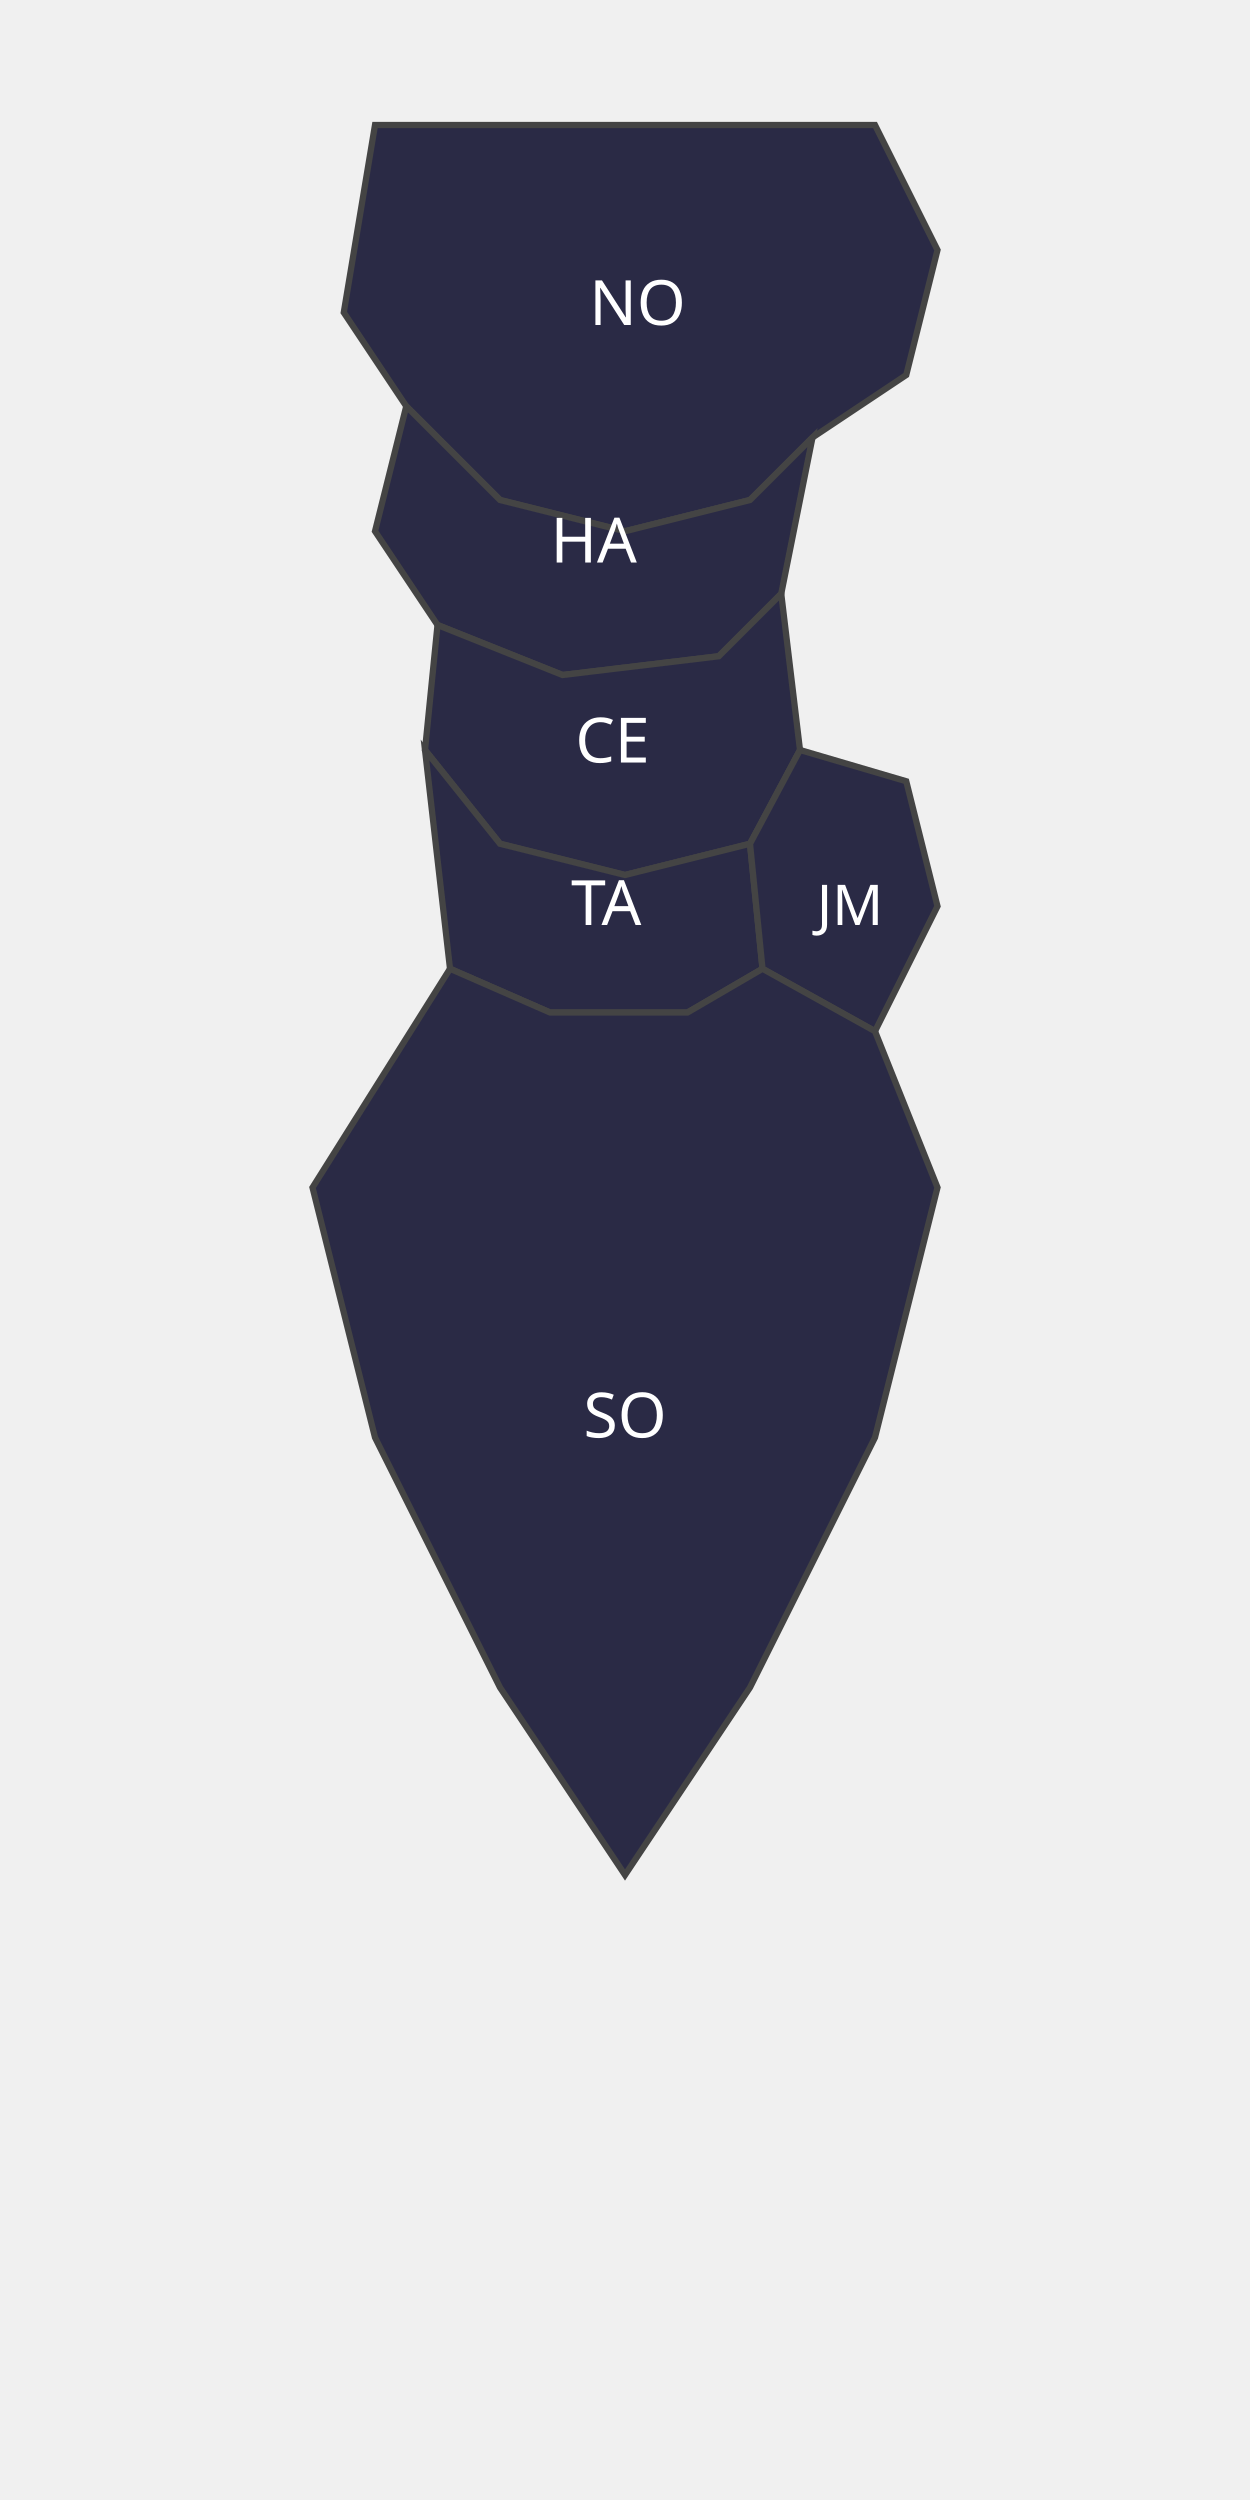
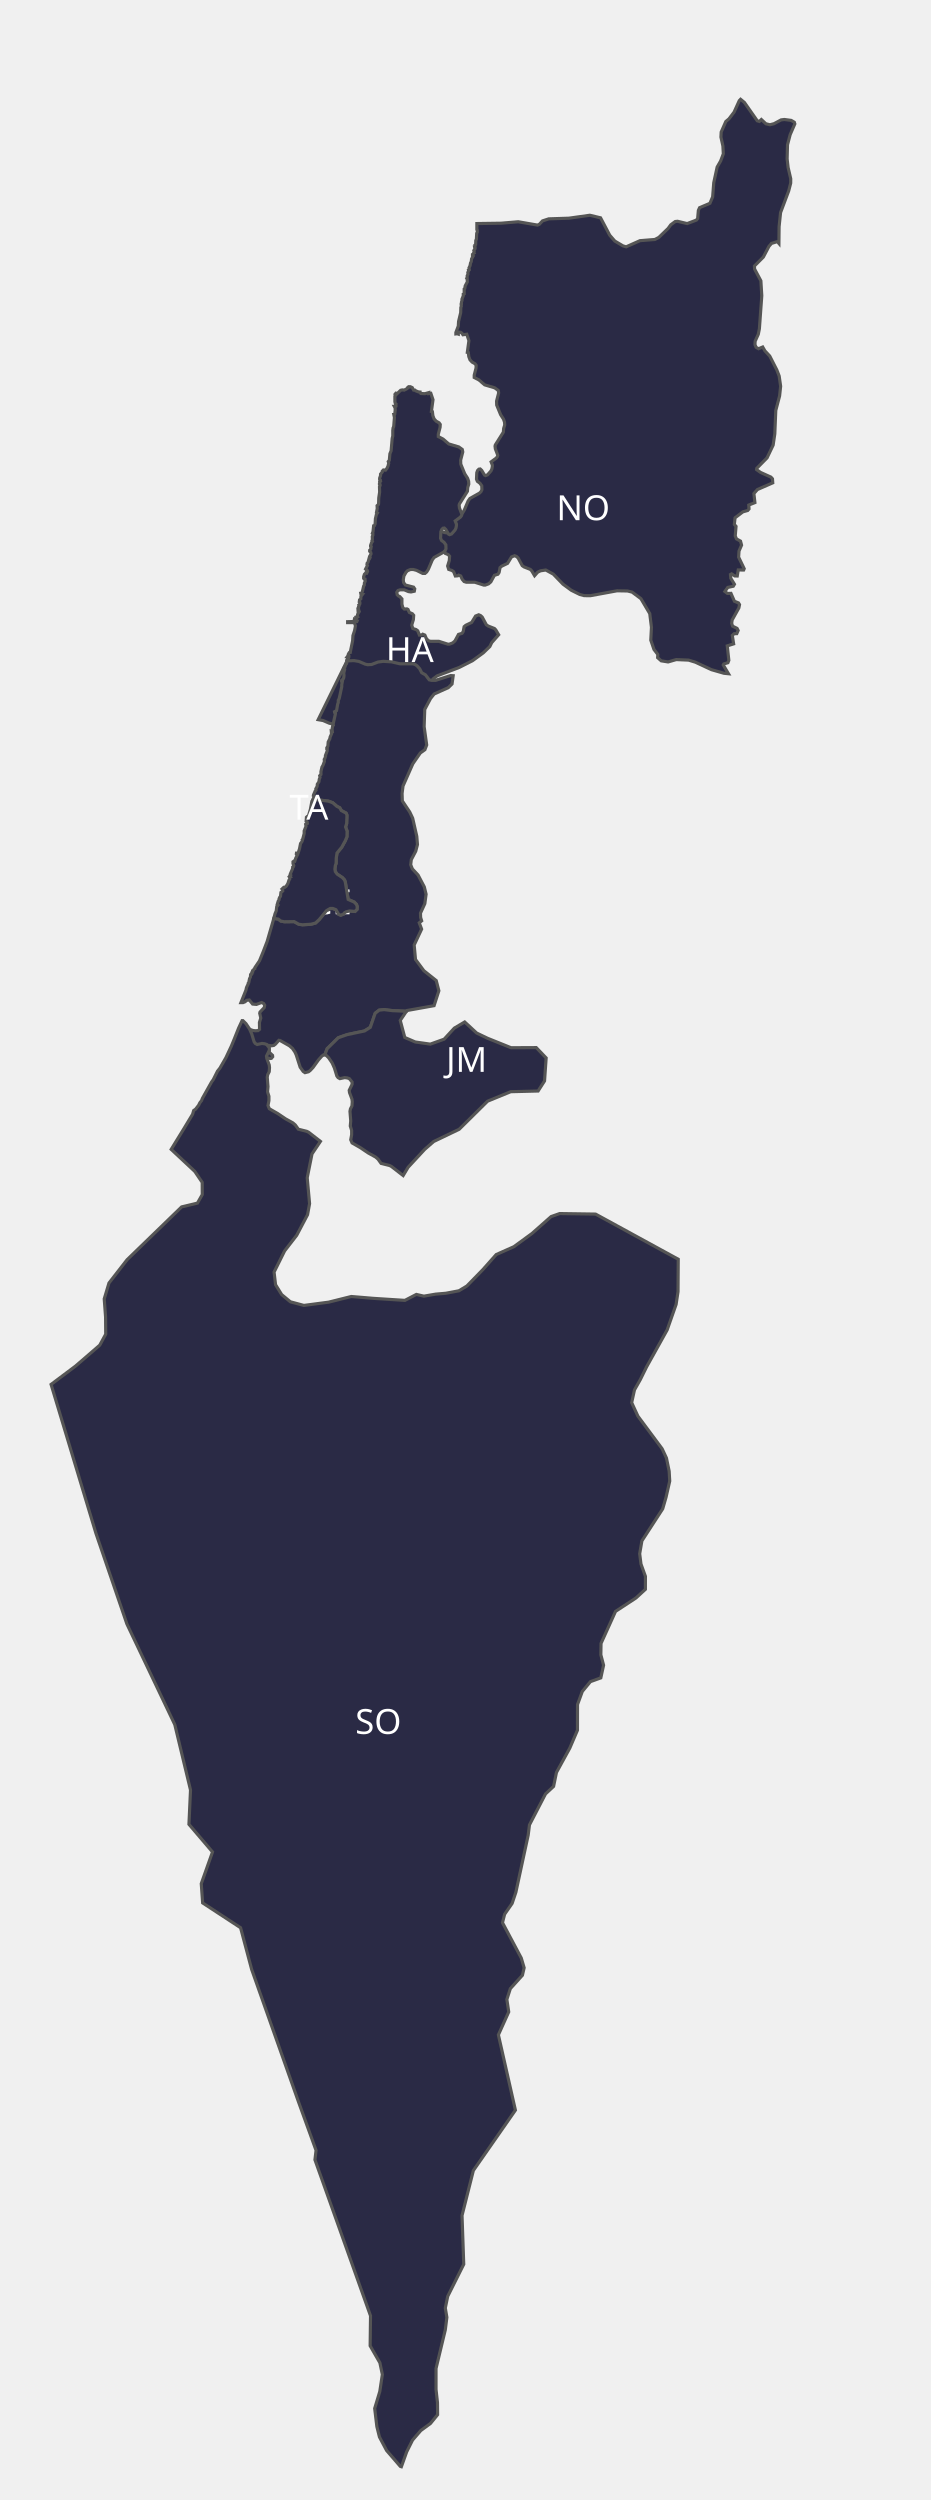
- <svg xmlns="http://www.w3.org/2000/svg" viewBox="0 0 200 400" width="200" height="400">
-   <path data-state="NO" d="M60,20 L140,20 L150,40 L145,60 L130,70 L120,80 L100,85 L80,80 L65,65 L55,50 Z" fill="#2a2a45" stroke="#444" stroke-width="1" />
-   <text x="102" y="52" text-anchor="middle" fill="white" font-size="10" font-family="sans-serif">NO</text>
-   <path data-state="HA" d="M65,65 L80,80 L100,85 L120,80 L130,70 L125,95 L115,105 L90,108 L70,100 L60,85 Z" fill="#2a2a45" stroke="#444" stroke-width="1" />
-   <text x="95" y="90" text-anchor="middle" fill="white" font-size="10" font-family="sans-serif">HA</text>
-   <path data-state="CE" d="M70,100 L90,108 L115,105 L125,95 L128,120 L120,135 L100,140 L80,135 L68,120 Z" fill="#2a2a45" stroke="#444" stroke-width="1" />
-   <text x="98" y="122" text-anchor="middle" fill="white" font-size="10" font-family="sans-serif">CE</text>
-   <path data-state="TA" d="M68,120 L80,135 L100,140 L120,135 L122,155 L110,162 L88,162 L72,155 Z" fill="#2a2a45" stroke="#444" stroke-width="1" />
-   <text x="97" y="148" text-anchor="middle" fill="white" font-size="10" font-family="sans-serif">TA</text>
-   <path data-state="JM" d="M120,135 L128,120 L145,125 L150,145 L140,165 L122,155 Z" fill="#2a2a45" stroke="#444" stroke-width="1" />
-   <text x="136" y="148" text-anchor="middle" fill="white" font-size="9" font-family="sans-serif">JM</text>
-   <path data-state="SO" d="M72,155 L88,162 L110,162 L122,155 L140,165 L150,190 L140,230 L120,270 L100,300 L80,270 L60,230 L50,190 Z" fill="#2a2a45" stroke="#444" stroke-width="1" />
-   <text x="100" y="230" text-anchor="middle" fill="white" font-size="10" font-family="sans-serif">SO</text>
+ <svg xmlns="http://www.w3.org/2000/svg" viewBox="0 0 295 793" style="max-width:300px;width:100%;height:auto;display:block;margin:0 auto;">
+   <style>
+     .district { fill: #2a2a45; stroke: #555; stroke-width: 1; cursor: pointer; transition: fill 0.3s; }
+     .district:hover { fill: #B8860B; }
+     .district.active { fill: #B8860B; }
+     .label { fill: #fff; font-size: 11px; font-family: sans-serif; pointer-events: none; text-anchor: middle; }
+   </style>
+   <path class="district" data-state="NO" id="hazafon" d="m 209.739,209.619 -1.14,-1.01 0.05,-1.03 -1.22,-1.58 -1,-2.94 0.21,-4.06 -0.54,-4.36 -2.8,-4.74 -2.79,-2.08 -1.46,-0.36 -3.31,-0.06 -8.43,1.55 -2.01,-0.01 -1.37,-0.36 -2.71,-1.34 -2.64,-1.94 -3.08,-3.19 -2.38,-1.3 -1.67,0.25 -0.92,0.46 -0.96,1.09 0,0 -0.91,-1.54 -0.43,-0.45 -2.01,-0.79 -0.57,-0.4 -1.3,-2.43 -0.48,-0.45 -0.62,-0.28 -1,0.39 -1.25,2.04 -1.87,0.9 -0.52,0.45 -0.29,1.53 -0.38,0.57 -1.11,0.34 -1.14,2.09 -0.72,0.62 -1.05,0.39 -0.48,0 -2.83,-0.9 -2.68,0 -0.72,-0.23 -0.62,-0.73 -0.43,-1.02 -0.67,-0.28 -0.29,0.22 -0.77,0.06 -0.52,-1.35 -0.53,-0.4 -1.05,-0.34 -0.34,-1.08 0.53,-1.75 0.09,-1.35 -0.43,-0.51 -0.95,-0.4 -0.43,-0.96 -0.34,-0.17 -0.81,0.06 -0.48,-0.46 -0.29,-1.07 0,-1.7 -0.67,-0.73 -0.33,-0.12 -0.49,-0.45 -0.14,-0.79 0.39,-0.57 0.67,-0.22 1.29,0 1.34,0.56 0.81,0.12 1.06,-0.23 0.14,-0.74 -0.38,-0.56 -2.59,-0.68 -0.57,-0.79 -0.1,-0.85 0.19,-1.19 0.67,-1.19 0.48,-0.51 0.96,-0.39 0.86,0 1.05,0.28 1.92,0.96 0.77,0 0.52,-0.45 0.53,-0.85 1.24,-2.94 0.58,-0.8 3.02,-1.69 0.47,-0.46 0.29,-0.62 -0.05,-1.24 -0.57,-0.8 -0.82,-0.62 -0.28,-0.68 0.09,-2.04 0.24,-0.68 0.43,-0.45 0.43,-0.06 0.48,0.46 0.87,1.47 0.33,0.17 0.62,-0.23 1.1,-1.24 0.29,-0.63 0.15,-0.79 0,-0.45 -0.39,-1.02 1.63,-1.19 0.38,-0.51 0.1,-0.4 -0.77,-2.04 -0.09,-0.85 0.09,-0.39 2.54,-4.03 0.1,-1.19 0.33,-1.08 -0.05,-0.9 -0.33,-0.96 -0.91,-1.42 -1.25,-3.06 -0.04,-1.25 0.67,-2.61 -0.15,-0.79 -1.1,-0.8 -3.21,-0.96 -1.77,-1.53 -1.53,-0.8 0,-0.74 0.57,-2.21 0.05,-0.9 -0.38,-0.52 -0.91,-0.51 -0.67,-0.73 -0.38,-1.02 -0.15,-1.25 -0.32,-0.08 0.51,-3.73 -0.69,-2.03 -1.2,0.17 0,0 -0.33,-0.49 -0.39,-0.29 -0.57,-0.05 -0.19,0.17 0,0.45 -0.34,-0.11 -0.43,0.05 0,-0.45 0.77,-2.04 0.09,-1.48 0.67,-2.78 0.05,-1.65 0.15,-0.34 -0.05,-0.68 0.09,-0.06 0,-0.57 0.2,-0.68 -0.05,-0.28 0.43,-1.08 0,-0.51 0.29,-0.12 0,-1.53 0.19,-0.17 0.14,-0.85 0.67,-1.25 -0.05,-0.8 -0.14,-0.28 0.14,-0.12 0,-0.74 0.24,-0.45 -0.04,-0.57 0.28,-0.62 -0.05,-0.17 0.24,-0.12 -0.09,-0.57 0.33,-0.68 0.15,-0.85 0.24,-0.46 0.09,-0.85 0.48,-0.85 -0.19,-0.11 0,-0.46 0.48,-0.4 -0.1,-0.11 0.15,-0.46 -0.1,-0.28 0.34,-0.51 -0.1,-0.57 0.14,0 -0.04,-0.62 0.23,-0.18 0.05,-1.3 0.19,-0.4 0.1,-1.88 0.19,-0.34 0,-0.62 -0.14,-0.18 0,-1.94 7.69,-0.11 5.43,-0.46 6.11,1.06 0.6,-0.26 0.99,-1.07 1.99,-0.65 6.38,-0.21 6.64,-0.93 3.41,0.81 2.9,5.51 1.62,1.86 2.6,1.54 1,0.29 4.38,-1.95 4.73,-0.38 1.25,-0.66 2.94,-2.83 0.85,-1.16 1.41,-1.04 0.75,-0.08 3.04,0.73 2.91,-1.1 0.41,-0.49 0.23,-2.59 0.39,-0.86 3.28,-1.39 0.86,-2.05 0.35,-4.48 1.08,-4.97 1.11,-1.93 0.85,-2.28 -0.14,-2.49 -0.62,-2.8 0.08,-1.6 1.47,-3.35 1,-0.84 1.62,-2.13 1.65,-3.64 0.41,-0.43 1.21,0.99 4.08,5.82 0.67,0.21 0.63,-0.61 0,0 1.44,1.35 1.28,0.31 1.29,-0.33 2.26,-1.21 1.03,-0.13 2.17,0.29 0.99,0.58 0.16,0.53 -1.48,3.42 -0.84,3.21 -0.12,4.47 0.31,2.73 0.83,3.57 -0.01,1.38 -0.64,2.49 -2.57,6.86 -0.47,4.48 -0.06,5.32 -0.5,-0.58 -1.85,0.56 -0.81,0.94 -1.78,3.4 -2.83,2.83 0.06,0.96 1.99,3.74 0.29,4.73 -0.76,10.48 -0.35,1.75 -1,2.21 -0.05,1.06 0.36,0.87 0.79,0.44 1.29,-0.56 0.72,1.24 1.52,1.63 2.24,4.39 0.75,1.94 0.47,3.25 -0.33,3.08 -1.21,4.61 -0.31,7.42 -0.53,3.58 -1.93,4.04 -3.27,3.32 -0.05,0.4 1.25,0.89 3.3,1.49 0.49,0.54 0.09,1.28 0,0 -4.86,2.12 -1.12,1.28 0.32,2.87 -1.95,0.77 0.08,1.24 -0.42,0.49 -1.52,0.43 -2.49,1.89 -0.23,2.09 0.54,0.63 -0.25,3.03 0.39,0.94 1.28,0.7 0.34,1.27 -0.82,1.9 -0.12,1.91 1.77,3.67 -0.17,0.42 -1.72,-0.02 -0.31,1.92 -0.79,-0.02 -1,-0.66 -0.37,0.2 0.11,1.21 1.16,1.88 -0.38,0.64 -1.74,0.37 -0.92,1.29 0.82,0.62 1.11,-0.03 1.1,2.51 1.29,0.52 0.33,0.55 -0.21,1.04 -2.13,3.83 -0.15,1.03 0.27,0.92 1.43,0.7 0.35,0.68 -0.43,1 -0.84,0.03 -0.58,0.53 0.42,2.69 -2.02,0.63 0.5,4.6 -0.3,0.75 -1.29,0.38 -0.18,0.33 1.65,2.78 -1.41,-0.14 -4,-1.15 -5.08,-2.37 -2.16,-0.66 -3.92,-0.17 -2.58,0.75 z" />
+   <text class="label" x="185" y="165">NO</text>
+   <path class="district" data-state="HA" id="hefa" d="m 110.079,209.629 -0.1,-0.17 0.2,-0.46 0.33,-0.16 0.14,-0.46 0,-0.11 -0.47,0 0.28,-0.39 0,-0.29 0.24,-0.45 0.39,-0.17 -0.05,-0.17 0.09,-0.05 0.72,-3.5 0.1,-1.64 0.52,-1.58 0.29,-1.53 -0.38,-1.01 -2.11,0 0,-0.29 1.87,-0.05 0.14,-0.12 0.1,-0.45 0.19,0.17 0.05,0.4 0.57,0 0.05,-0.12 -0.33,0 -0.15,-0.16 0,-0.23 0.19,-0.06 0.1,-0.39 0,-0.23 -0.19,-0.06 0,-0.16 0.19,-0.06 0.05,0.17 0.14,0 0.24,-0.17 -0.1,-0.17 0.05,-0.62 0.53,-0.91 -0.1,-0.28 -0.28,0.11 -0.05,-0.79 0.19,-0.11 0,-0.45 0.19,-0.34 -0.1,-0.23 0.34,-0.39 0,-0.4 -0.19,-0.17 0.09,-0.67 0.39,-0.29 0.05,-0.79 0.47,-0.62 -0.47,-0.06 -0.05,-0.28 0.24,0 0.28,-0.62 0.39,-1.7 0.19,-0.28 0.05,-0.73 0.24,-0.46 -0.05,-0.73 -0.29,-0.06 -0.14,-0.17 0,-0.56 0.24,-0.74 0.38,-0.39 0.34,0.05 0.28,-0.56 -0.05,-0.23 -0.33,-0.05 0,-0.34 -0.24,-0.17 0.57,-1.08 -0.14,-0.28 0.05,-0.45 0.29,-0.34 0.38,-1.41 0.19,0.11 0.1,-0.23 -0.1,-0.39 0.38,-0.74 -0.09,-0.45 -0.34,-0.34 0,-0.34 0.34,-0.34 0.14,-0.79 -0.19,-0.11 0,-0.29 0.29,-0.84 0.28,-0.4 -0.14,-0.23 0.14,-0.39 -0.04,-0.96 0.19,-0.4 0,-0.51 -0.15,-0.11 0.2,-0.57 0.19,-1.81 0.24,-0.06 0.24,-0.56 0.09,-1.64 0.29,-1.25 0.33,-0.56 -0.28,-0.17 0.24,-1.25 -0.05,-0.9 0.43,-0.4 0.05,-0.23 0.05,-1.81 0.28,-1.87 -0.05,-1.69 0.2,-0.4 0,-0.17 -0.2,-0.17 0,-0.28 0.1,-0.12 -0.05,-0.39 0.29,-0.23 -0.05,-0.34 -0.24,-0.17 0,-0.45 0.29,-0.85 0,-0.45 0.53,-0.63 0,-0.28 0.38,-0.4 0.67,0.06 0.48,-0.62 0.33,-0.74 0.2,-0.85 -0.15,-0.51 0.34,-0.4 0.19,-2.09 0.38,-0.91 0.34,-3.96 0.19,-0.74 0,-1.76 0.09,-0.79 0.2,-0.45 0.23,-2.89 -0.19,-0.91 0.24,0 0.05,-0.11 0.14,-1.36 -0.04,-0.69 -0.24,-0.45 0.14,0 0.1,-0.17 0.14,0.17 0.14,-0.06 0,-0.17 -0.14,-0.05 0.14,-0.46 -0.19,-0.17 -0.14,-0.51 0,-1.81 0.24,-0.28 -0.19,-0.34 0.28,-0.34 0.43,0.11 1.06,-1.02 0.52,-0.12 0.63,0.06 0.86,-0.45 0.19,-0.34 0.14,-0.12 0.15,0.06 0.14,-0.23 0.43,0 0.63,0.29 0.43,0.79 0.43,0 0.24,0.23 0.86,0.34 0.52,0.05 0,0.17 0.24,0.29 1.3,0.06 1.24,-0.35 0,0.18 -0.57,0.22 0,0 1.2,-0.17 0.69,2.03 -0.51,3.73 0.32,0.08 0.15,1.25 0.38,1.02 0.67,0.73 0.91,0.51 0.38,0.52 -0.05,0.9 -0.57,2.21 0,0.74 1.53,0.8 1.77,1.53 3.21,0.96 1.1,0.8 0.15,0.79 -0.67,2.61 0.04,1.25 1.25,3.06 0.91,1.42 0.33,0.96 0.05,0.9 -0.33,1.08 -0.1,1.19 -2.54,4.03 -0.09,0.39 0.09,0.85 0.77,2.04 -0.1,0.4 -0.38,0.51 -1.63,1.19 0.39,1.02 0,0.45 -0.15,0.79 -0.29,0.63 -1.1,1.24 -0.62,0.23 -0.33,-0.17 -0.87,-1.47 -0.48,-0.46 -0.43,0.06 -0.43,0.45 -0.24,0.68 -0.09,2.04 0.28,0.68 0.82,0.62 0.57,0.8 0.05,1.24 -0.29,0.62 -0.47,0.46 -3.02,1.69 -0.58,0.8 -1.24,2.94 -0.53,0.85 -0.52,0.45 -0.77,0 -1.92,-0.96 -1.05,-0.28 -0.86,0 -0.96,0.39 -0.48,0.51 -0.67,1.19 -0.19,1.19 0.1,0.85 0.57,0.79 2.59,0.68 0.38,0.56 -0.14,0.74 -1.06,0.23 -0.81,-0.12 -1.34,-0.56 -1.29,0 -0.67,0.22 -0.39,0.57 0.14,0.79 0.49,0.45 0.33,0.12 0.67,0.73 0,1.7 0.29,1.07 0.48,0.46 0.81,-0.06 0.34,0.17 0.43,0.96 0.95,0.4 0.43,0.51 -0.09,1.35 -0.53,1.75 0.34,1.08 1.05,0.34 0.53,0.4 0.52,1.35 0.77,-0.06 0.29,-0.22 0.67,0.28 0.43,1.02 0.62,0.73 0.72,0.23 2.68,0 2.83,0.9 0.48,0 1.05,-0.39 0.72,-0.62 1.14,-2.09 1.11,-0.34 0.38,-0.57 0.29,-1.53 0.52,-0.45 1.87,-0.9 1.25,-2.04 1,-0.39 0.62,0.28 0.48,0.45 1.3,2.43 0.57,0.4 2.01,0.79 0.43,0.45 0.91,1.54 0,0 -2.2,2.49 -0.6,1.24 -2.07,2 -3.39,2.47 -4.3,2.19 -6.93,2.62 -1.31,0.99 -1.6,3 -0.76,2.83 -0.81,5.21 -1.5,4.16 -0.35,2.53 0,0 -0.79,-0.05 -4.8,1.52 -1.24,0 -0.77,-0.17 -1.2,-1.58 -1.19,-0.68 -0.63,-1.24 -0.86,-0.96 -0.57,-0.4 -0.72,-0.22 -4.12,0 -2.63,-0.62 -2.63,-0.17 -1.68,0.22 -2.06,0.79 -1.24,0.06 -0.77,-0.17 -1.96,-0.85 -1.58,-0.28 z" />
+   <text class="label" x="130" y="210">HA</text>
+   <path class="district" data-state="CE" id="hamerkaz" d="m 76.419,318.039 1.58,-3.95 0.19,-0.85 0.53,-1.12 0,-0.22 0.19,-0.23 0.24,-1.23 0.29,-0.56 0.04,-0.68 0.2,-0.05 0.04,-0.23 0.15,-0.05 0,-0.4 0.09,-0.17 0.15,0 0,-0.28 0.09,0 0.39,-0.67 0.24,-0.11 0.04,-0.34 1.44,-2.13 1.24,-3.04 1.2,-3.14 2.11,-7.28 0,0 1.41,0.23 0.81,0.62 1.15,0.22 3.07,-0.05 1.48,0.84 1.2,0.17 2.68,-0.17 1.44,-0.4 1.19,-1.12 2.3,-2.81 1.15,-0.67 0.86,0 0.96,0.39 0.86,1.46 0.67,0.28 0.96,-0.39 0.19,-0.34 0.53,-0.33 1.15,-0.29 1.67,0.17 0.67,-0.67 0.05,-0.9 -0.24,-0.67 -0.72,-0.74 -1.91,-0.84 -0.91,-5.51 -0.24,-0.67 -0.67,-0.73 -1.68,-1.13 -0.57,-0.79 -0.14,-0.78 0.14,-1.13 0.24,-0.67 0.05,-1.75 0.24,-1.57 1.48,-1.8 1.15,-2.08 0.53,-1.3 0.04,-1.74 -0.48,-1.35 0.34,-1.07 0.1,-2.65 -0.29,-0.67 -1.49,-0.79 -0.52,-0.9 -0.91,-0.45 -1.29,-1.13 -1.35,-0.51 -3.68,-0.45 -1.27,-0.04 0,0 0.29,-0.77 0,-0.28 -0.15,-0.17 0.05,-0.29 0.53,-1.23 0.24,-0.23 -0.05,-0.45 0.43,-0.79 0.05,-0.67 0.52,-0.79 0.1,-0.79 0.24,-0.56 -0.1,-0.57 0.39,-0.39 0,-0.9 0.33,-1.47 0.29,-0.45 0.48,-1.3 -0.05,-0.67 0.19,-0.28 0.24,-0.79 -0.05,-0.17 0.54,-1.41 0.04,-0.84 -0.15,0 0,-0.17 0.34,-0.57 0.1,-1.29 0.52,-1.02 0.1,-0.56 0.43,-0.96 -0.05,-0.68 0.19,0.12 0.15,-0.06 -0.1,-0.96 0.19,-1.01 0.19,-0.17 -0.04,-0.4 0.71,-3.21 0,-0.23 -0.24,-0.17 -0.04,-0.28 0.62,-0.34 0.05,-0.17 0.33,-1.91 0.19,-0.51 0,-0.68 0.29,-0.56 0.81,-3.73 0,-0.67 0.24,-1.24 -0.28,0 0,-0.12 0.52,-0.5 0.15,-0.34 0.09,-0.79 -0.09,-0.68 0.28,-1.13 -0.33,-0.22 0.24,-0.51 0.19,-0.12 0.38,-1.01 0.15,-0.06 0.14,-0.84 0,0 2.23,-0.09 1.58,0.28 1.96,0.85 0.77,0.17 1.24,-0.06 2.06,-0.79 1.68,-0.22 2.63,0.17 2.63,0.62 4.12,0 0.72,0.22 0.57,0.4 0.86,0.96 0.63,1.24 1.19,0.68 1.2,1.58 0.77,0.17 1.24,0 4.8,-1.52 0.79,0.05 0,0 -0.36,2.62 -1.2,1.17 -4.48,2.01 -1.15,1.45 -1.83,3.44 -0.19,5.47 0.81,5.81 -0.57,1.5 -1.46,1.04 -2.37,3.43 -3.11,7.05 -0.3,2.37 0.08,2.35 2.35,3.52 0.93,1.95 1.31,5.78 0.21,2.6 -0.55,2.12 -1.4,2.65 -0.2,1.61 0.54,1.35 1.8,1.92 1.98,3.77 0.57,2.33 -0.4,2.99 -1.38,3.01 0.04,1.36 0.33,1.09 -0.76,0.62 0.75,2 -2.36,5.04 0.42,4.58 2.64,3.56 3.94,3.14 0.83,3.24 -1.52,4.72 -8.61,1.54 -0.15,0.23 0,0 -4.43,-0.19 -2.67,-0.33 -1.55,0.17 -1.27,0.99 -1.55,4.46 -1.83,1.15 -5.5,1.16 -2.82,0.99 -3.52,3.46 -0.76,1.96 0,0 -0.39,0 -0.53,0.39 -1.1,1.23 -1.73,2.41 -0.91,0.96 -0.52,0.39 -1.11,0.28 -0.57,-0.39 -0.96,-1.35 -1.24,-3.87 -0.43,-0.95 -0.77,-1.12 -0.96,-0.84 -2.96,-1.68 -0.39,-0.06 -1.1,1.23 -0.53,0.4 -0.71,0.11 -1.63,-0.23 -0.82,0.17 0.15,0.56 1.34,0.56 0.33,1.07 0.96,0.9 0.05,0.44 -0.43,0.51 -0.43,0.05 -1.1,-0.28 -0.34,0.12 -0.05,1.29 -0.48,0.5 -1.58,0.28 -0.43,-0.06 -1.05,-0.84 -1.05,-0.28 -1.92,-0.11 -0.81,-0.62 -0.24,-0.67 0,-0.5 0.38,-0.56 0.81,-0.56 1.3,-0.56 0.48,-0.45 0.33,-0.62 -0.14,-0.79 -0.62,-0.78 -1.78,-0.95 -0.43,-1.01 0,-0.79 0.48,-0.9 0.62,-0.33 0.43,-0.06 1.73,0.62 0.76,0.11 0.91,-0.05 0.48,-0.4 -0.04,-2.18 0.43,-1.41 -0.34,-1.51 0.1,-0.39 1.34,-1.41 0.14,-0.73 -0.33,-0.56 -0.63,-0.33 -1.67,0.61 -1.2,-0.11 -1.05,-1.29 -0.86,0.11 -0.48,0.45 -0.67,0.28 z" />
+   <text class="label" x="105" y="290">CE</text>
+   <path class="district" data-state="TA" id="tel-aviv" d="m 86.859,291.309 0.38,-1.49 0.38,-0.89 0.15,-1.3 0.38,-0.5 -0.24,-0.17 0.34,-1.13 0.28,-0.45 0,-0.33 0.2,-0.45 0.24,-0.28 0.14,-1.24 0.57,-0.45 0,-0.51 -0.19,-0.16 0.53,-0.51 0.33,0 0.43,-0.34 0.53,-0.84 0.34,-1.07 0.24,-0.34 0.04,-0.5 -0.09,-0.12 0.29,-0.11 -0.2,-0.28 0.15,-0.17 -0.1,-0.05 0.1,-0.4 0.72,-1.68 0.04,-0.51 0.21,-0.11 0.13,-0.34 -0.24,-0.68 0,-0.56 0.38,-0.28 0.19,0.06 0.29,-0.9 0.43,-0.85 -0.24,-0.45 0.05,-0.33 0.14,0 0.1,0.28 0.19,0 0.53,-1.63 0.33,-1.69 0.43,-0.57 0.15,-0.39 -0.05,-0.22 0.14,-0.12 0.48,-1.85 0,-0.85 0.58,-1.46 -0.1,-0.62 0.53,-0.28 -0.05,-0.45 -0.34,-0.23 0.1,-1.29 0.19,-0.17 0.29,0.11 0.09,-0.17 0.68,-2.25 0.47,-2.53 0.34,-0.58 0,0 1.27,0.04 3.68,0.45 1.35,0.51 1.29,1.13 0.91,0.45 0.52,0.9 1.49,0.79 0.29,0.67 -0.1,2.65 -0.34,1.07 0.48,1.35 -0.04,1.74 -0.53,1.3 -1.15,2.08 -1.48,1.8 -0.24,1.57 -0.05,1.75 -0.24,0.67 -0.14,1.13 0.14,0.78 0.57,0.79 1.68,1.13 0.67,0.73 0.24,0.67 0.91,5.51 1.91,0.84 0.72,0.74 0.24,0.67 -0.05,0.9 -0.67,0.67 -1.67,-0.17 -1.15,0.29 -0.53,0.33 -0.19,0.34 -0.96,0.39 -0.67,-0.28 -0.86,-1.46 -0.96,-0.39 -0.86,0 -1.15,0.67 -2.3,2.81 -1.19,1.12 -1.44,0.4 -2.68,0.17 -1.2,-0.17 -1.48,-0.84 -3.07,0.05 -1.15,-0.22 -0.81,-0.62 z" />
+   <text class="label" x="98" y="260">TA</text>
+   <path class="district" data-state="JM" id="jerusalem" d="m 170.929,345.689 -0.24,0.38 -8.69,0.22 -7.34,3.01 -9.01,8.91 -8.08,3.88 -2.86,2.5 -5.26,5.68 -1.57,2.62 0,0 -3.75,-2.91 -0.57,-0.28 -2.68,-0.67 -0.96,-1.34 -0.77,-0.67 -2.34,-1.29 -2.49,-1.68 -2.64,-1.51 -0.43,-1.01 0.29,-1.57 0,-1.39 -0.43,-1.4 0.14,-1.63 -0.24,-3.02 0.15,-0.79 0.48,-0.95 0.09,-1.29 -0.09,-0.84 -0.77,-2.07 -0.1,-0.73 0.91,-1.9 0,-0.73 -0.86,-1.07 -0.62,-0.22 -0.86,-0.11 -1.53,0.33 -0.58,-0.33 -0.38,-0.51 -0.77,-2.52 -0.72,-1.62 -1.1,-1.63 -0.96,-0.95 -0.27,0 0,0 0.76,-1.96 3.52,-3.46 2.82,-0.99 5.5,-1.16 1.83,-1.15 1.55,-4.46 1.27,-0.99 1.55,-0.17 2.67,0.33 4.43,0.19 0,0 -1.97,2.91 1.44,5.41 3.33,1.43 4.76,0.68 4.39,-1.57 3.24,-3.52 3.28,-1.94 3.8,3.51 3.46,1.66 7.45,3 7.99,-0.04 3.14,3.28 -0.51,7.3 z" />
+   <text class="label" x="148" y="340">JM</text>
+   <path class="district" data-state="SO" id="hadarom" d="m 215.139,399.429 -0.07,10.29 -0.61,4.04 -2.84,8.1 -6.52,11.71 -1.99,4.04 -1.85,3.27 -0.89,4.04 1.97,4.28 7.69,10.35 1.37,2.94 0.86,4.18 0.18,3.13 -1.17,5.13 -1.06,3.67 -6.6,10.17 -0.7,4.08 0.41,3.26 1.41,3.9 -0.01,4.12 -2.99,2.75 -6.48,4.25 -4.6,10.16 -0.06,3.62 0.87,3.29 -0.88,4.03 -3.3,1.19 -2.57,3.11 -1.52,4.16 -0.02,8.14 -2.43,5.67 -4.23,7.72 -0.91,4.43 -2.56,2.38 -5.09,9.82 -0.41,3.28 -3.9,18.08 -1.19,3.56 -2.38,3.42 -0.68,2.69 5.96,11.21 0.91,3.1 -0.55,2.37 -3.83,4.24 -1.1,3.42 0.59,3.96 -3.28,7.28 5.4,23.89 -13.34,19.14 -3.59,14.26 0.54,15.48 -5.08,10.16 -0.77,3.72 0.5,2.95 -0.5,3.99 -2.94,12.23 0,6.66 0.46,4.16 0.04,3.85 -2.26,2.77 -3.08,2.26 -2.62,3.04 -1.85,3.71 -1.68,4.72 -0.34,-0.11 -4.35,-5.04 -2.27,-4.29 -0.82,-3.3 -0.69,-5.75 1.62,-5.38 0.81,-5.39 -0.78,-3.71 -3.09,-5.39 0.12,-9.51 -17.63,-49.49 0.35,-2.99 -5.58,-15.43 -14.85,-41.99 -3.51,-13.2 -12.03,-7.87 -0.44,-6.11 3.57,-10.06 -7.48,-8.77 0.5,-10.87 -4.99,-20.76 -15.18,-31.89 -9.84,-28.81 -14.22,-47.2 7.76,-5.82 7.67,-6.62 1.9,-3.49 -0.04,-5.41 -0.43,-5.79 1.51,-5.04 5.74,-7.38 17.3,-16.76 5.02,-1.2 1.53,-2.71 -0.02,-3.87 -2.35,-3.47 -7.49,-7 4.16,-6.77 2.63,-4.37 0.34,-1.18 0.62,-0.44 0.96,-1.24 0.38,-0.78 0.53,-0.67 0.28,-0.73 2.92,-5.21 0.53,-0.73 1.34,-2.69 0.76,-0.95 1.91,-3.31 1.73,-3.7 0.86,-2.08 1.43,-3.6 1.11,-2.38 0,0 0.27,0 0.96,0.95 1.1,1.63 0.72,1.62 0.77,2.52 0.38,0.51 0.58,0.33 1.53,-0.33 0.86,0.11 0.62,0.22 0.86,1.07 0,0.73 -0.91,1.9 0.1,0.73 0.77,2.07 0.09,0.84 -0.09,1.29 -0.48,0.95 -0.15,0.79 0.24,3.02 -0.14,1.63 0.43,1.4 0,1.39 -0.29,1.57 0.43,1.01 2.64,1.51 2.49,1.68 2.34,1.29 0.77,0.67 0.96,1.34 2.68,0.67 0.57,0.28 3.75,2.91 0,0 -2.67,3.98 -1.52,7.57 0.75,8.2 -0.64,3.5 -3.45,6.55 -3.82,4.93 -3.35,6.73 0.47,4 1.93,3.13 2.77,2.29 4.28,1.15 7.83,-1.03 7.22,-1.8 7.05,0.59 9.94,0.64 3.64,-1.89 2.39,0.55 3.73,-0.64 3.23,-0.28 4.14,-0.78 2.53,-1.52 5.03,-5.15 4.29,-4.83 5.58,-2.48 5.73,-4.18 6.09,-5.38 2.72,-0.96 11.39,0.17 z" />
+   <text class="label" x="120" y="550">SO</text>
</svg>
